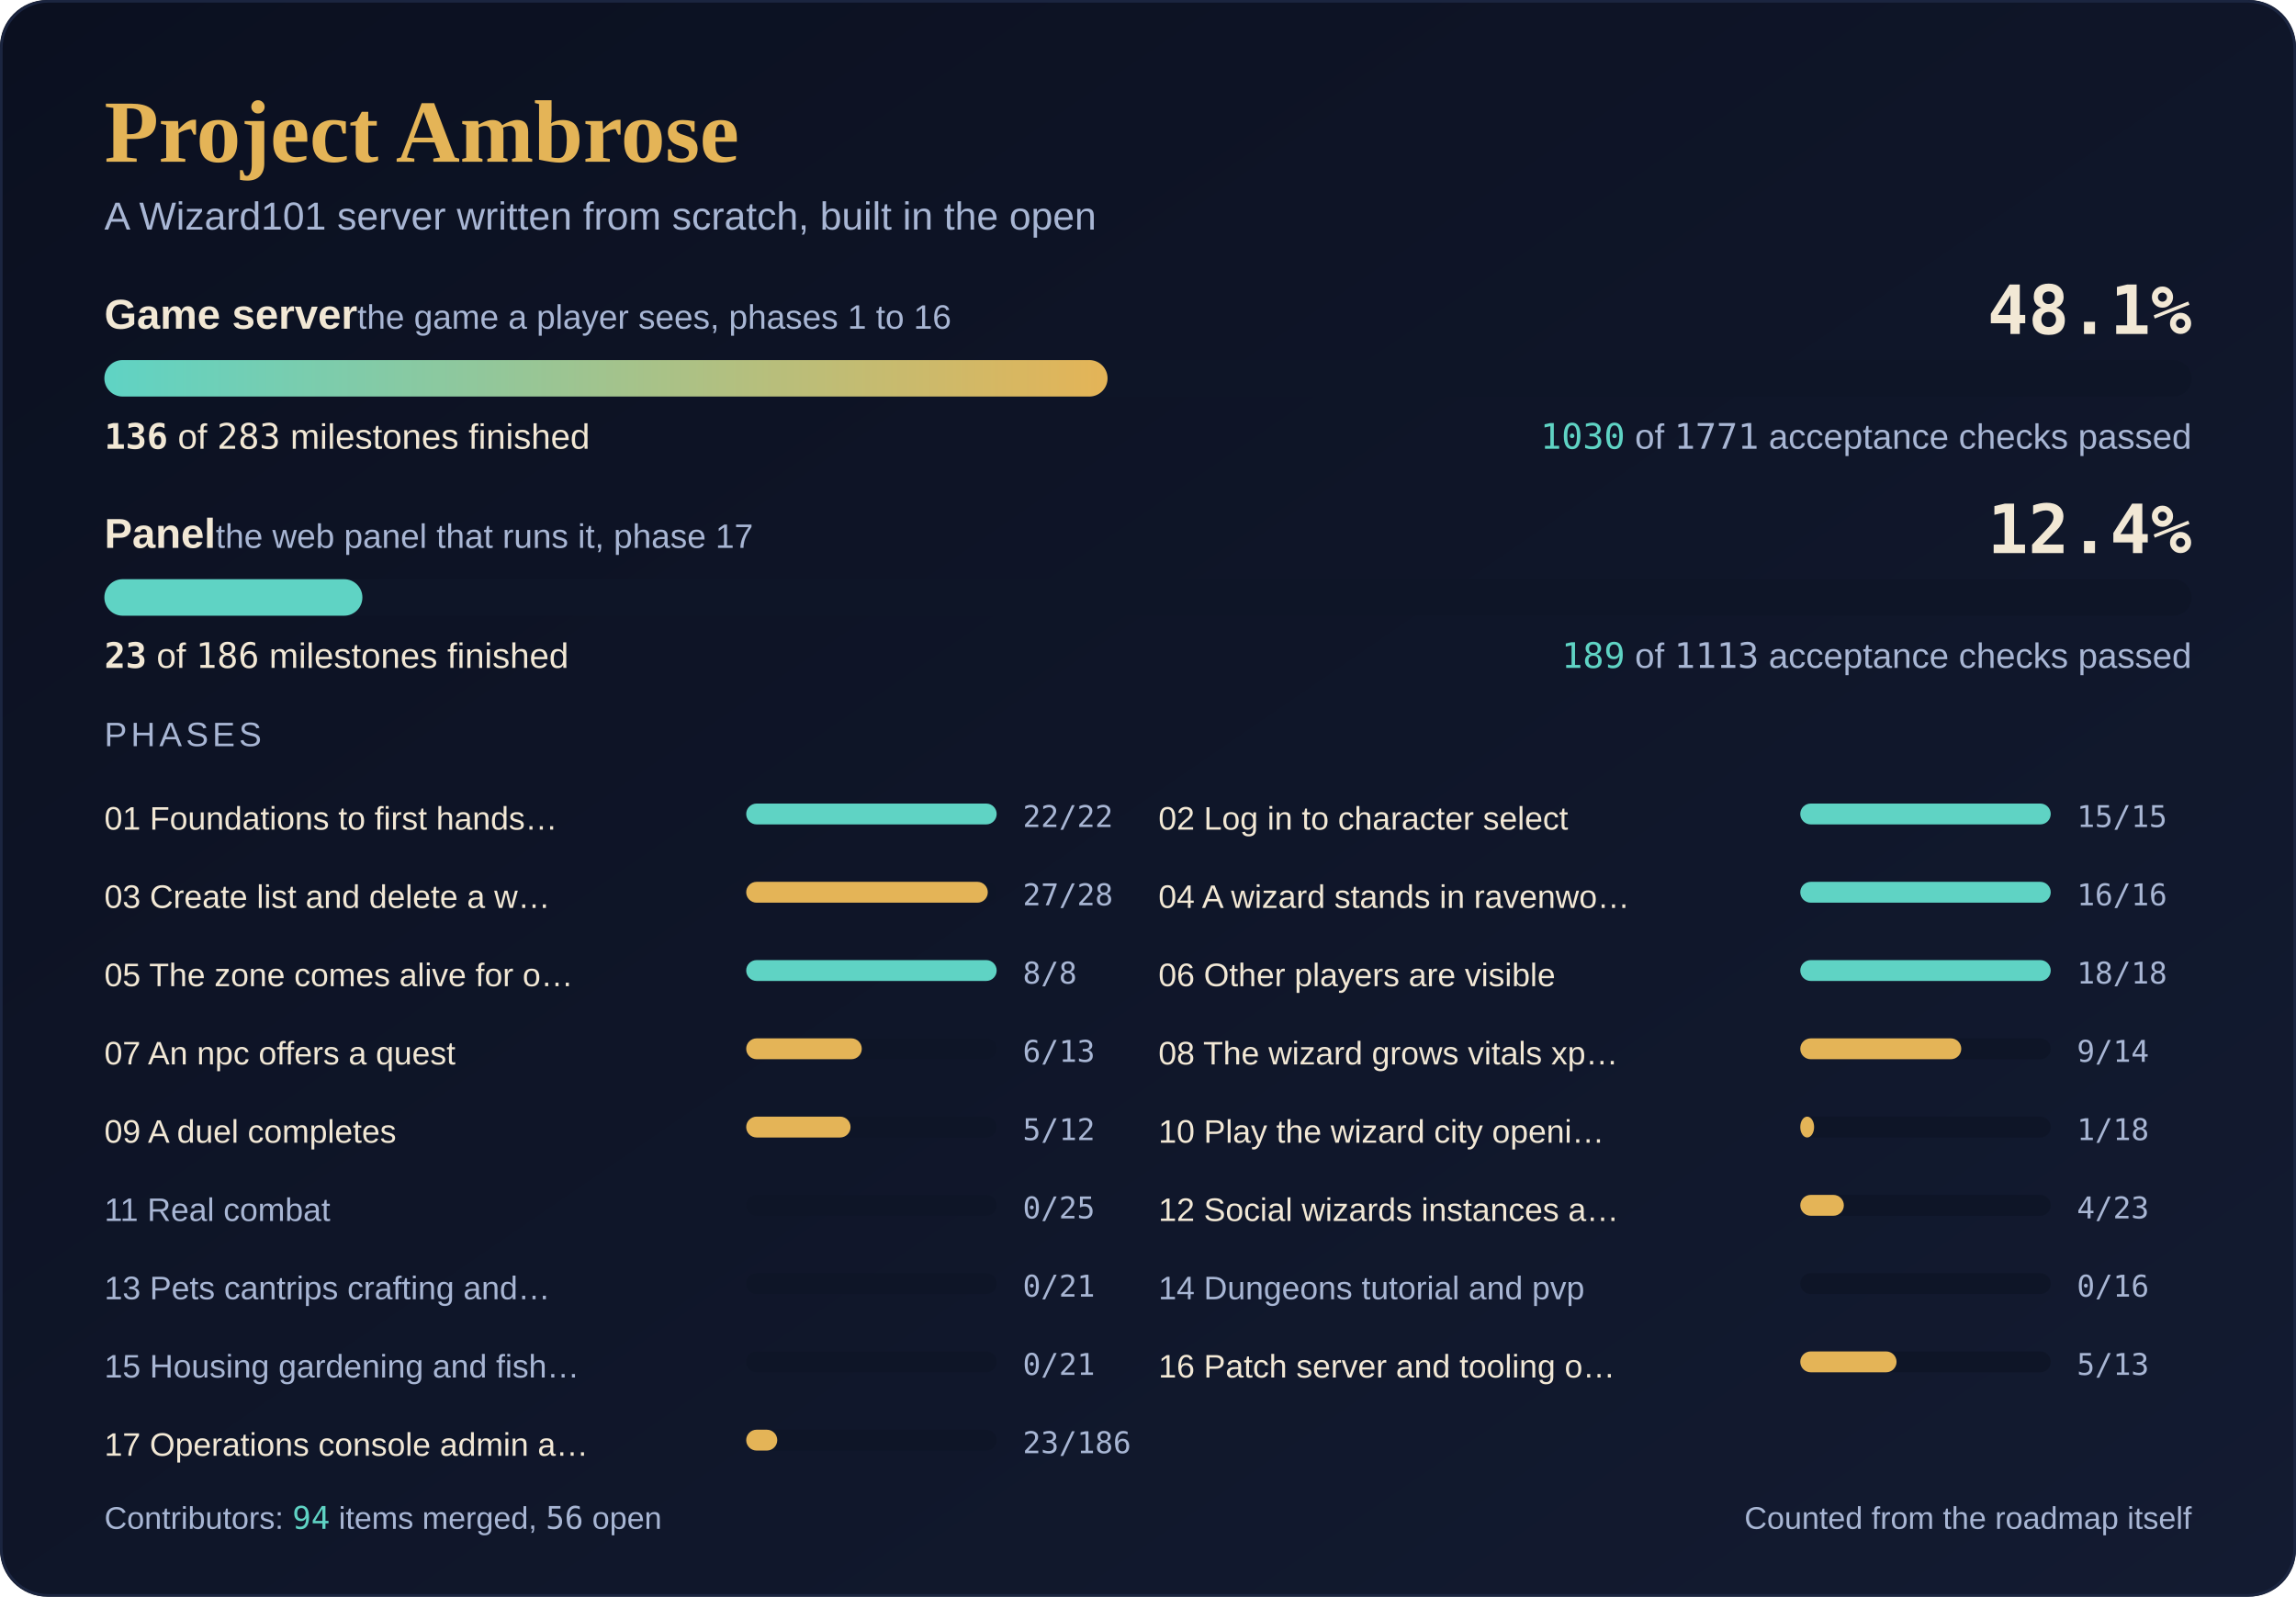
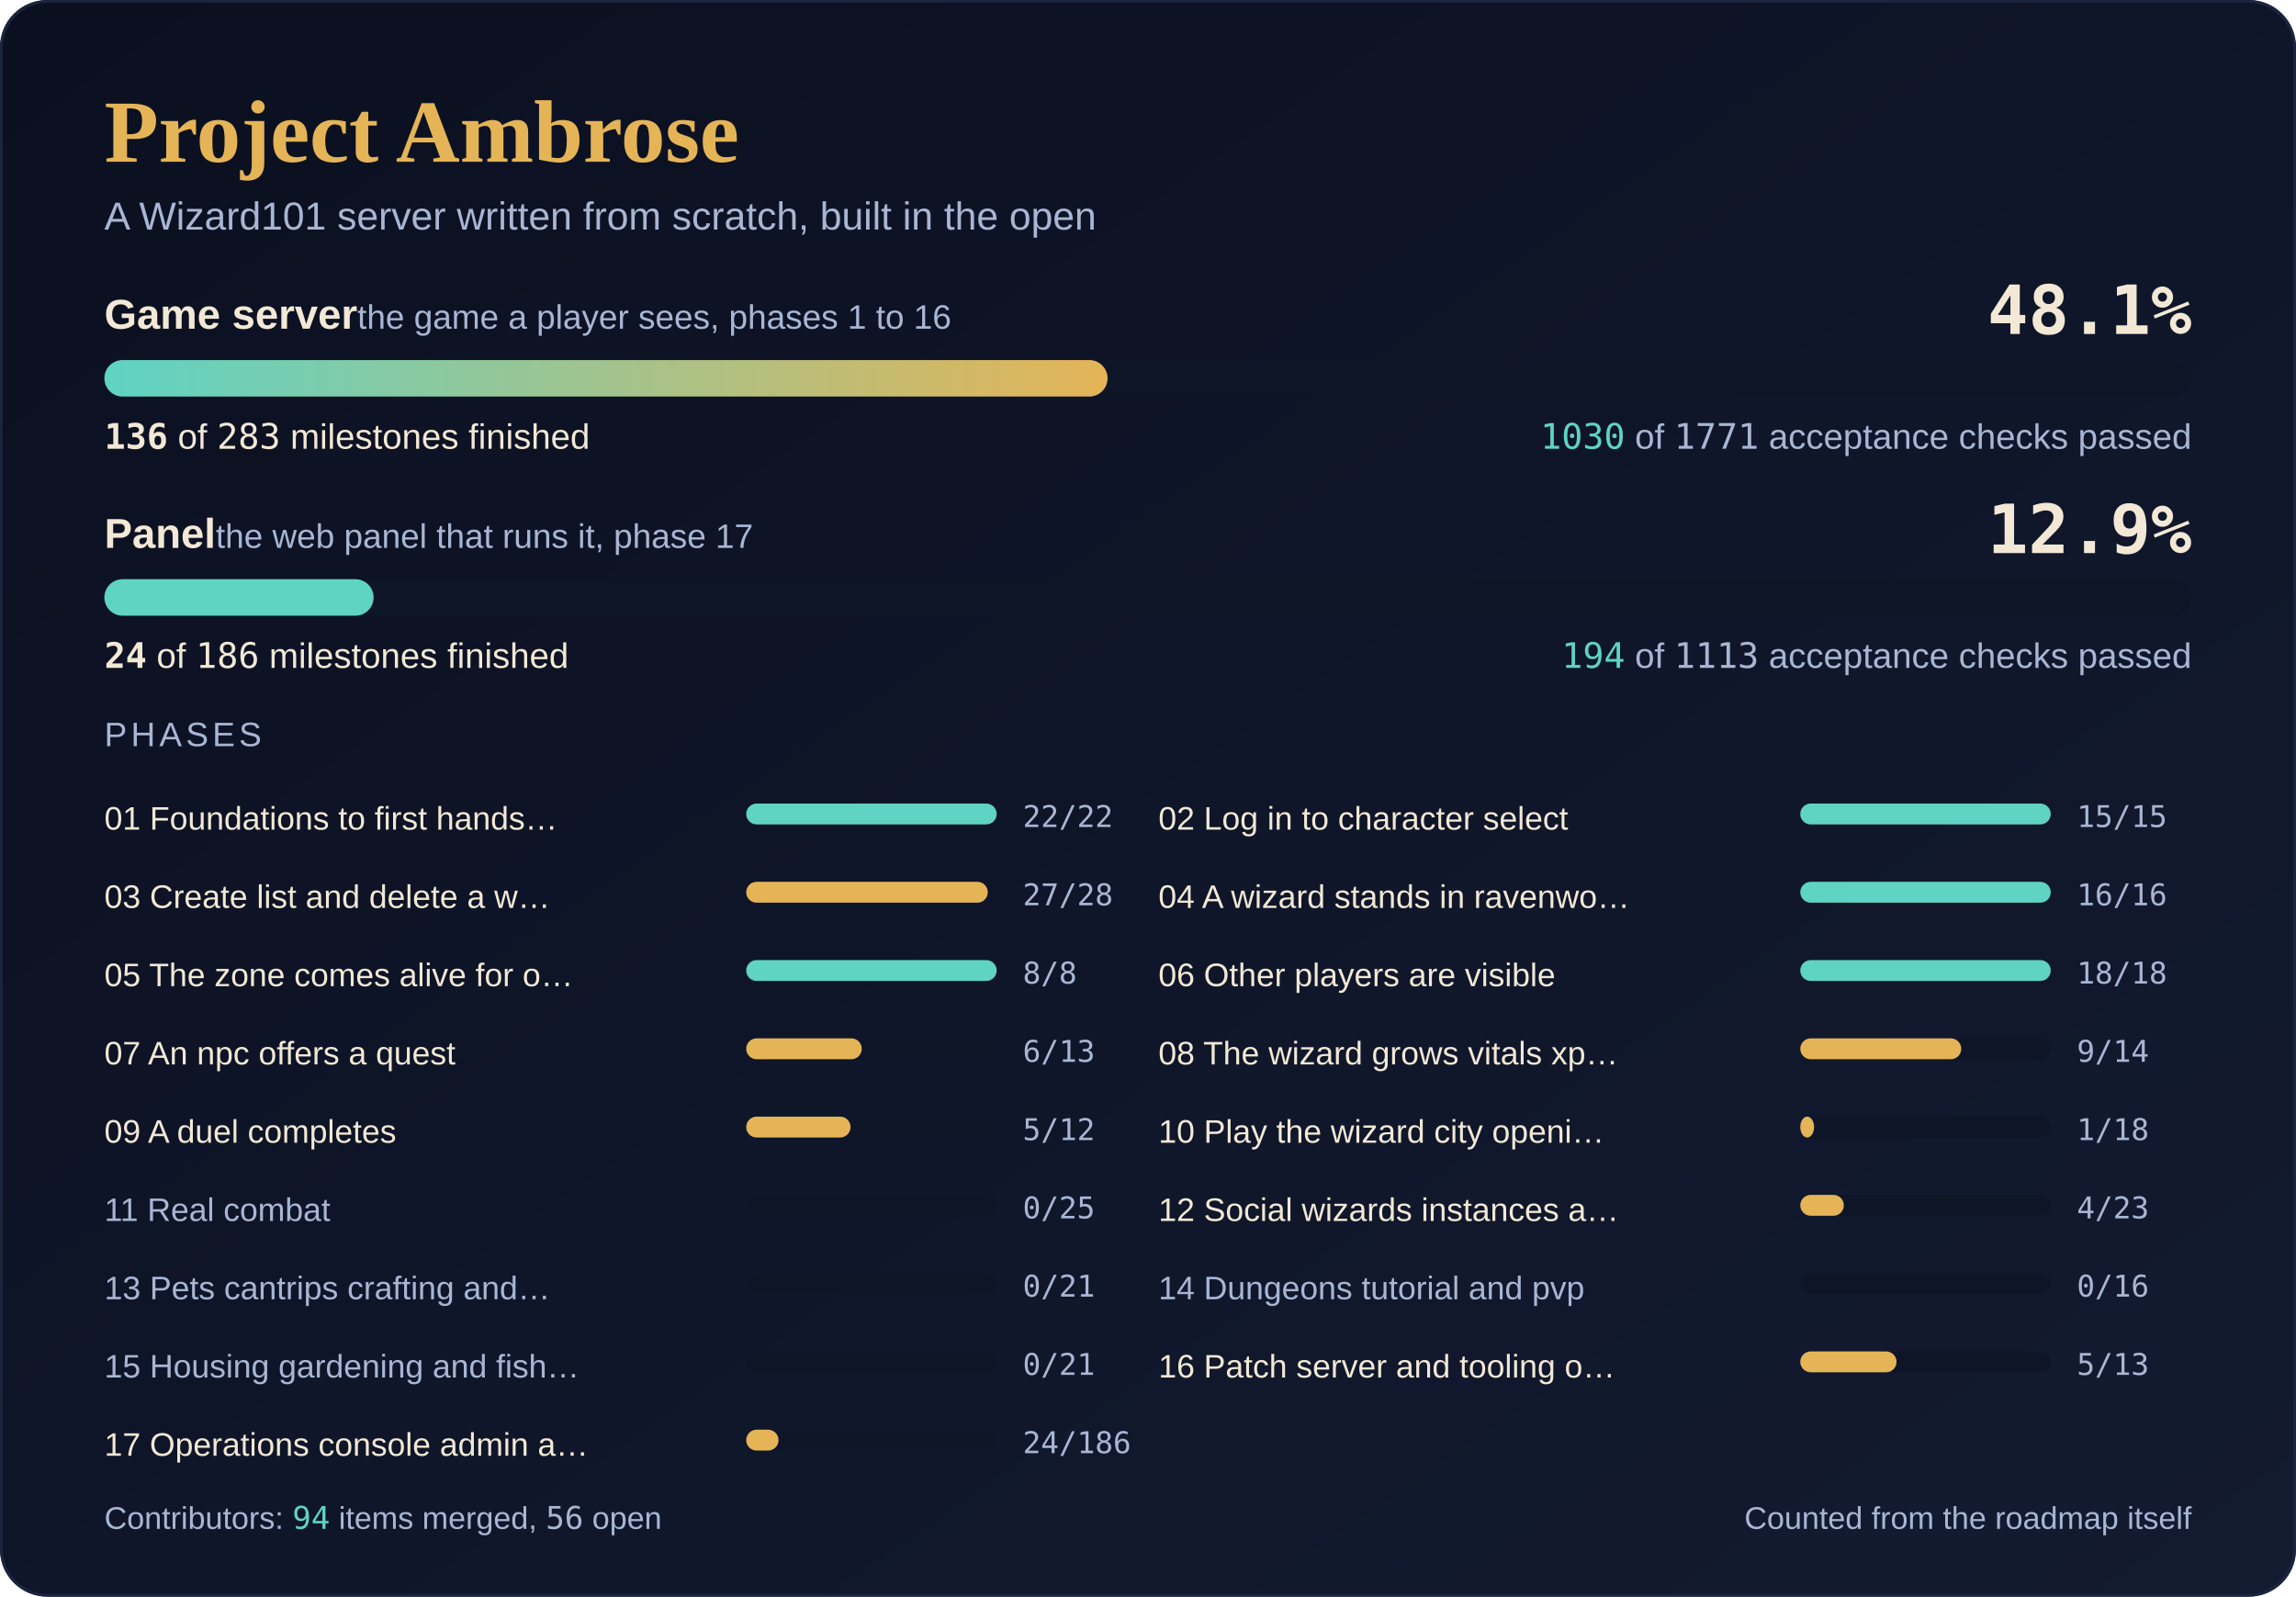
- <svg xmlns="http://www.w3.org/2000/svg" width="880" height="612" viewBox="0 0 880 612" role="img" aria-label="Project Ambrose progress: game server 136 of 283 milestones, 48.1 percent; panel 23 of 186 milestones, 12.4 percent">
+ <svg xmlns="http://www.w3.org/2000/svg" width="880" height="612" viewBox="0 0 880 612" role="img" aria-label="Project Ambrose progress: game server 136 of 283 milestones, 48.1 percent; panel 24 of 186 milestones, 12.9 percent">
  <defs>
    <linearGradient id="sky" x1="0" y1="0" x2="1" y2="1">
      <stop offset="0" stop-color="#0B1020" />
      <stop offset="1" stop-color="#131B31" />
    </linearGradient>
    <linearGradient id="fill" x1="0" y1="0" x2="1" y2="0">
      <stop offset="0" stop-color="#5FD3C4" />
      <stop offset="1" stop-color="#E4B457" />
    </linearGradient>
  </defs>
  <rect width="880" height="612" rx="18" fill="url(#sky)" />
  <rect x="0.5" y="0.5" width="879" height="611" rx="18" fill="none" stroke="#1B2540" />
  <text x="40" y="62" font-family="'Cormorant Garamond', Georgia, 'Times New Roman', serif" font-size="34" font-weight="600" fill="#E4B457">Project Ambrose</text>
  <text x="40" y="88" font-family="Karla, 'Segoe UI', 'Helvetica Neue', Arial, sans-serif" font-size="15" fill="#A8B6D4">A Wizard101 server written from scratch, built in the open</text>
  <text x="40" y="126" font-family="Karla, 'Segoe UI', 'Helvetica Neue', Arial, sans-serif" font-size="16" font-weight="700" fill="#F2E8D5">Game server<tspan font-weight="400" font-size="13" fill="#A8B6D4">  the game a player sees, phases 1 to 16</tspan>
  </text>
  <text x="840" y="128" text-anchor="end" font-family="'JetBrains Mono', Consolas, 'DejaVu Sans Mono', monospace" font-size="26" font-weight="700" fill="#F2E8D5">48.1%</text>
  <rect x="40" y="138" width="800" height="14" rx="7.0" fill="#0E1527" />
  <rect x="40" y="138" width="384.5" height="14" rx="7.0" fill="url(#fill)" />
  <text x="40" y="172" font-family="Karla, 'Segoe UI', 'Helvetica Neue', Arial, sans-serif" font-size="13.5" fill="#F2E8D5">
    <tspan font-family="'JetBrains Mono', Consolas, 'DejaVu Sans Mono', monospace" font-weight="700">136</tspan> of <tspan font-family="'JetBrains Mono', Consolas, 'DejaVu Sans Mono', monospace">283</tspan> milestones finished</text>
  <text x="840" y="172" text-anchor="end" font-family="Karla, 'Segoe UI', 'Helvetica Neue', Arial, sans-serif" font-size="13.5" fill="#A8B6D4">
    <tspan font-family="'JetBrains Mono', Consolas, 'DejaVu Sans Mono', monospace" fill="#5FD3C4">1030</tspan> of <tspan font-family="'JetBrains Mono', Consolas, 'DejaVu Sans Mono', monospace">1771</tspan> acceptance checks passed</text>
  <text x="40" y="210" font-family="Karla, 'Segoe UI', 'Helvetica Neue', Arial, sans-serif" font-size="16" font-weight="700" fill="#F2E8D5">Panel<tspan font-weight="400" font-size="13" fill="#A8B6D4">  the web panel that runs it, phase 17</tspan>
  </text>
-   <text x="840" y="212" text-anchor="end" font-family="'JetBrains Mono', Consolas, 'DejaVu Sans Mono', monospace" font-size="26" font-weight="700" fill="#F2E8D5">12.4%</text>
+   <text x="840" y="212" text-anchor="end" font-family="'JetBrains Mono', Consolas, 'DejaVu Sans Mono', monospace" font-size="26" font-weight="700" fill="#F2E8D5">12.9%</text>
  <rect x="40" y="222" width="800" height="14" rx="7.0" fill="#0E1527" />
-   <rect x="40" y="222" width="98.9" height="14" rx="7.0" fill="#5FD3C4" />
+   <rect x="40" y="222" width="103.2" height="14" rx="7.0" fill="#5FD3C4" />
  <text x="40" y="256" font-family="Karla, 'Segoe UI', 'Helvetica Neue', Arial, sans-serif" font-size="13.5" fill="#F2E8D5">
-     <tspan font-family="'JetBrains Mono', Consolas, 'DejaVu Sans Mono', monospace" font-weight="700">23</tspan> of <tspan font-family="'JetBrains Mono', Consolas, 'DejaVu Sans Mono', monospace">186</tspan> milestones finished</text>
+     <tspan font-family="'JetBrains Mono', Consolas, 'DejaVu Sans Mono', monospace" font-weight="700">24</tspan> of <tspan font-family="'JetBrains Mono', Consolas, 'DejaVu Sans Mono', monospace">186</tspan> milestones finished</text>
  <text x="840" y="256" text-anchor="end" font-family="Karla, 'Segoe UI', 'Helvetica Neue', Arial, sans-serif" font-size="13.5" fill="#A8B6D4">
-     <tspan font-family="'JetBrains Mono', Consolas, 'DejaVu Sans Mono', monospace" fill="#5FD3C4">189</tspan> of <tspan font-family="'JetBrains Mono', Consolas, 'DejaVu Sans Mono', monospace">1113</tspan> acceptance checks passed</text>
+     <tspan font-family="'JetBrains Mono', Consolas, 'DejaVu Sans Mono', monospace" fill="#5FD3C4">194</tspan> of <tspan font-family="'JetBrains Mono', Consolas, 'DejaVu Sans Mono', monospace">1113</tspan> acceptance checks passed</text>
  <text x="40" y="286" font-family="Karla, 'Segoe UI', 'Helvetica Neue', Arial, sans-serif" font-size="13" fill="#A8B6D4" letter-spacing="1.5">PHASES</text>
  <text x="40" y="318" font-family="Karla, 'Segoe UI', 'Helvetica Neue', Arial, sans-serif" font-size="12.5" fill="#F2E8D5">01 Foundations to first hands…</text>
  <rect x="286" y="308" width="96" height="8" rx="4.0" fill="#0E1527" />
  <rect x="286" y="308" width="96.0" height="8" rx="4.0" fill="#5FD3C4" />
  <text x="392" y="317" font-family="'JetBrains Mono', Consolas, 'DejaVu Sans Mono', monospace" font-size="11.5" fill="#A8B6D4">22/22</text>
  <text x="444" y="318" font-family="Karla, 'Segoe UI', 'Helvetica Neue', Arial, sans-serif" font-size="12.5" fill="#F2E8D5">02 Log in to character select</text>
  <rect x="690" y="308" width="96" height="8" rx="4.0" fill="#0E1527" />
  <rect x="690" y="308" width="96.0" height="8" rx="4.0" fill="#5FD3C4" />
  <text x="796" y="317" font-family="'JetBrains Mono', Consolas, 'DejaVu Sans Mono', monospace" font-size="11.5" fill="#A8B6D4">15/15</text>
  <text x="40" y="348" font-family="Karla, 'Segoe UI', 'Helvetica Neue', Arial, sans-serif" font-size="12.5" fill="#F2E8D5">03 Create list and delete a w…</text>
  <rect x="286" y="338" width="96" height="8" rx="4.0" fill="#0E1527" />
  <rect x="286" y="338" width="92.6" height="8" rx="4.0" fill="#E4B457" />
  <text x="392" y="347" font-family="'JetBrains Mono', Consolas, 'DejaVu Sans Mono', monospace" font-size="11.5" fill="#A8B6D4">27/28</text>
  <text x="444" y="348" font-family="Karla, 'Segoe UI', 'Helvetica Neue', Arial, sans-serif" font-size="12.5" fill="#F2E8D5">04 A wizard stands in ravenwo…</text>
  <rect x="690" y="338" width="96" height="8" rx="4.0" fill="#0E1527" />
  <rect x="690" y="338" width="96.0" height="8" rx="4.0" fill="#5FD3C4" />
  <text x="796" y="347" font-family="'JetBrains Mono', Consolas, 'DejaVu Sans Mono', monospace" font-size="11.5" fill="#A8B6D4">16/16</text>
  <text x="40" y="378" font-family="Karla, 'Segoe UI', 'Helvetica Neue', Arial, sans-serif" font-size="12.5" fill="#F2E8D5">05 The zone comes alive for o…</text>
  <rect x="286" y="368" width="96" height="8" rx="4.0" fill="#0E1527" />
  <rect x="286" y="368" width="96.0" height="8" rx="4.0" fill="#5FD3C4" />
  <text x="392" y="377" font-family="'JetBrains Mono', Consolas, 'DejaVu Sans Mono', monospace" font-size="11.5" fill="#A8B6D4">8/8</text>
  <text x="444" y="378" font-family="Karla, 'Segoe UI', 'Helvetica Neue', Arial, sans-serif" font-size="12.5" fill="#F2E8D5">06 Other players are visible</text>
  <rect x="690" y="368" width="96" height="8" rx="4.0" fill="#0E1527" />
  <rect x="690" y="368" width="96.0" height="8" rx="4.0" fill="#5FD3C4" />
  <text x="796" y="377" font-family="'JetBrains Mono', Consolas, 'DejaVu Sans Mono', monospace" font-size="11.5" fill="#A8B6D4">18/18</text>
  <text x="40" y="408" font-family="Karla, 'Segoe UI', 'Helvetica Neue', Arial, sans-serif" font-size="12.5" fill="#F2E8D5">07 An npc offers a quest</text>
  <rect x="286" y="398" width="96" height="8" rx="4.0" fill="#0E1527" />
  <rect x="286" y="398" width="44.3" height="8" rx="4.0" fill="#E4B457" />
  <text x="392" y="407" font-family="'JetBrains Mono', Consolas, 'DejaVu Sans Mono', monospace" font-size="11.5" fill="#A8B6D4">6/13</text>
  <text x="444" y="408" font-family="Karla, 'Segoe UI', 'Helvetica Neue', Arial, sans-serif" font-size="12.5" fill="#F2E8D5">08 The wizard grows vitals xp…</text>
  <rect x="690" y="398" width="96" height="8" rx="4.0" fill="#0E1527" />
  <rect x="690" y="398" width="61.7" height="8" rx="4.0" fill="#E4B457" />
  <text x="796" y="407" font-family="'JetBrains Mono', Consolas, 'DejaVu Sans Mono', monospace" font-size="11.5" fill="#A8B6D4">9/14</text>
  <text x="40" y="438" font-family="Karla, 'Segoe UI', 'Helvetica Neue', Arial, sans-serif" font-size="12.5" fill="#F2E8D5">09 A duel completes</text>
  <rect x="286" y="428" width="96" height="8" rx="4.0" fill="#0E1527" />
  <rect x="286" y="428" width="40.0" height="8" rx="4.0" fill="#E4B457" />
  <text x="392" y="437" font-family="'JetBrains Mono', Consolas, 'DejaVu Sans Mono', monospace" font-size="11.5" fill="#A8B6D4">5/12</text>
  <text x="444" y="438" font-family="Karla, 'Segoe UI', 'Helvetica Neue', Arial, sans-serif" font-size="12.5" fill="#F2E8D5">10 Play the wizard city openi…</text>
  <rect x="690" y="428" width="96" height="8" rx="4.0" fill="#0E1527" />
  <rect x="690" y="428" width="5.3" height="8" rx="4.0" fill="#E4B457" />
  <text x="796" y="437" font-family="'JetBrains Mono', Consolas, 'DejaVu Sans Mono', monospace" font-size="11.5" fill="#A8B6D4">1/18</text>
  <text x="40" y="468" font-family="Karla, 'Segoe UI', 'Helvetica Neue', Arial, sans-serif" font-size="12.5" fill="#A8B6D4">11 Real combat</text>
  <rect x="286" y="458" width="96" height="8" rx="4.0" fill="#0E1527" />
  <text x="392" y="467" font-family="'JetBrains Mono', Consolas, 'DejaVu Sans Mono', monospace" font-size="11.5" fill="#A8B6D4">0/25</text>
  <text x="444" y="468" font-family="Karla, 'Segoe UI', 'Helvetica Neue', Arial, sans-serif" font-size="12.5" fill="#F2E8D5">12 Social wizards instances a…</text>
  <rect x="690" y="458" width="96" height="8" rx="4.0" fill="#0E1527" />
  <rect x="690" y="458" width="16.7" height="8" rx="4.0" fill="#E4B457" />
  <text x="796" y="467" font-family="'JetBrains Mono', Consolas, 'DejaVu Sans Mono', monospace" font-size="11.5" fill="#A8B6D4">4/23</text>
  <text x="40" y="498" font-family="Karla, 'Segoe UI', 'Helvetica Neue', Arial, sans-serif" font-size="12.5" fill="#A8B6D4">13 Pets cantrips crafting and…</text>
  <rect x="286" y="488" width="96" height="8" rx="4.0" fill="#0E1527" />
  <text x="392" y="497" font-family="'JetBrains Mono', Consolas, 'DejaVu Sans Mono', monospace" font-size="11.5" fill="#A8B6D4">0/21</text>
  <text x="444" y="498" font-family="Karla, 'Segoe UI', 'Helvetica Neue', Arial, sans-serif" font-size="12.5" fill="#A8B6D4">14 Dungeons tutorial and pvp</text>
  <rect x="690" y="488" width="96" height="8" rx="4.0" fill="#0E1527" />
  <text x="796" y="497" font-family="'JetBrains Mono', Consolas, 'DejaVu Sans Mono', monospace" font-size="11.5" fill="#A8B6D4">0/16</text>
  <text x="40" y="528" font-family="Karla, 'Segoe UI', 'Helvetica Neue', Arial, sans-serif" font-size="12.5" fill="#A8B6D4">15 Housing gardening and fish…</text>
  <rect x="286" y="518" width="96" height="8" rx="4.0" fill="#0E1527" />
  <text x="392" y="527" font-family="'JetBrains Mono', Consolas, 'DejaVu Sans Mono', monospace" font-size="11.5" fill="#A8B6D4">0/21</text>
  <text x="444" y="528" font-family="Karla, 'Segoe UI', 'Helvetica Neue', Arial, sans-serif" font-size="12.5" fill="#F2E8D5">16 Patch server and tooling o…</text>
  <rect x="690" y="518" width="96" height="8" rx="4.0" fill="#0E1527" />
  <rect x="690" y="518" width="36.9" height="8" rx="4.0" fill="#E4B457" />
  <text x="796" y="527" font-family="'JetBrains Mono', Consolas, 'DejaVu Sans Mono', monospace" font-size="11.5" fill="#A8B6D4">5/13</text>
  <text x="40" y="558" font-family="Karla, 'Segoe UI', 'Helvetica Neue', Arial, sans-serif" font-size="12.5" fill="#F2E8D5">17 Operations console admin a…</text>
  <rect x="286" y="548" width="96" height="8" rx="4.0" fill="#0E1527" />
-   <rect x="286" y="548" width="11.9" height="8" rx="4.0" fill="#E4B457" />
-   <text x="392" y="557" font-family="'JetBrains Mono', Consolas, 'DejaVu Sans Mono', monospace" font-size="11.5" fill="#A8B6D4">23/186</text>
+   <rect x="286" y="548" width="12.4" height="8" rx="4.0" fill="#E4B457" />
+   <text x="392" y="557" font-family="'JetBrains Mono', Consolas, 'DejaVu Sans Mono', monospace" font-size="11.5" fill="#A8B6D4">24/186</text>
  <text x="40" y="586" font-family="Karla, 'Segoe UI', 'Helvetica Neue', Arial, sans-serif" font-size="12" fill="#A8B6D4">Contributors: <tspan font-family="'JetBrains Mono', Consolas, 'DejaVu Sans Mono', monospace" fill="#5FD3C4">94</tspan> items merged, <tspan font-family="'JetBrains Mono', Consolas, 'DejaVu Sans Mono', monospace">56</tspan> open</text>
  <text x="840" y="586" text-anchor="end" font-family="Karla, 'Segoe UI', 'Helvetica Neue', Arial, sans-serif" font-size="12" fill="#A8B6D4">Counted from the roadmap itself</text>
</svg>
